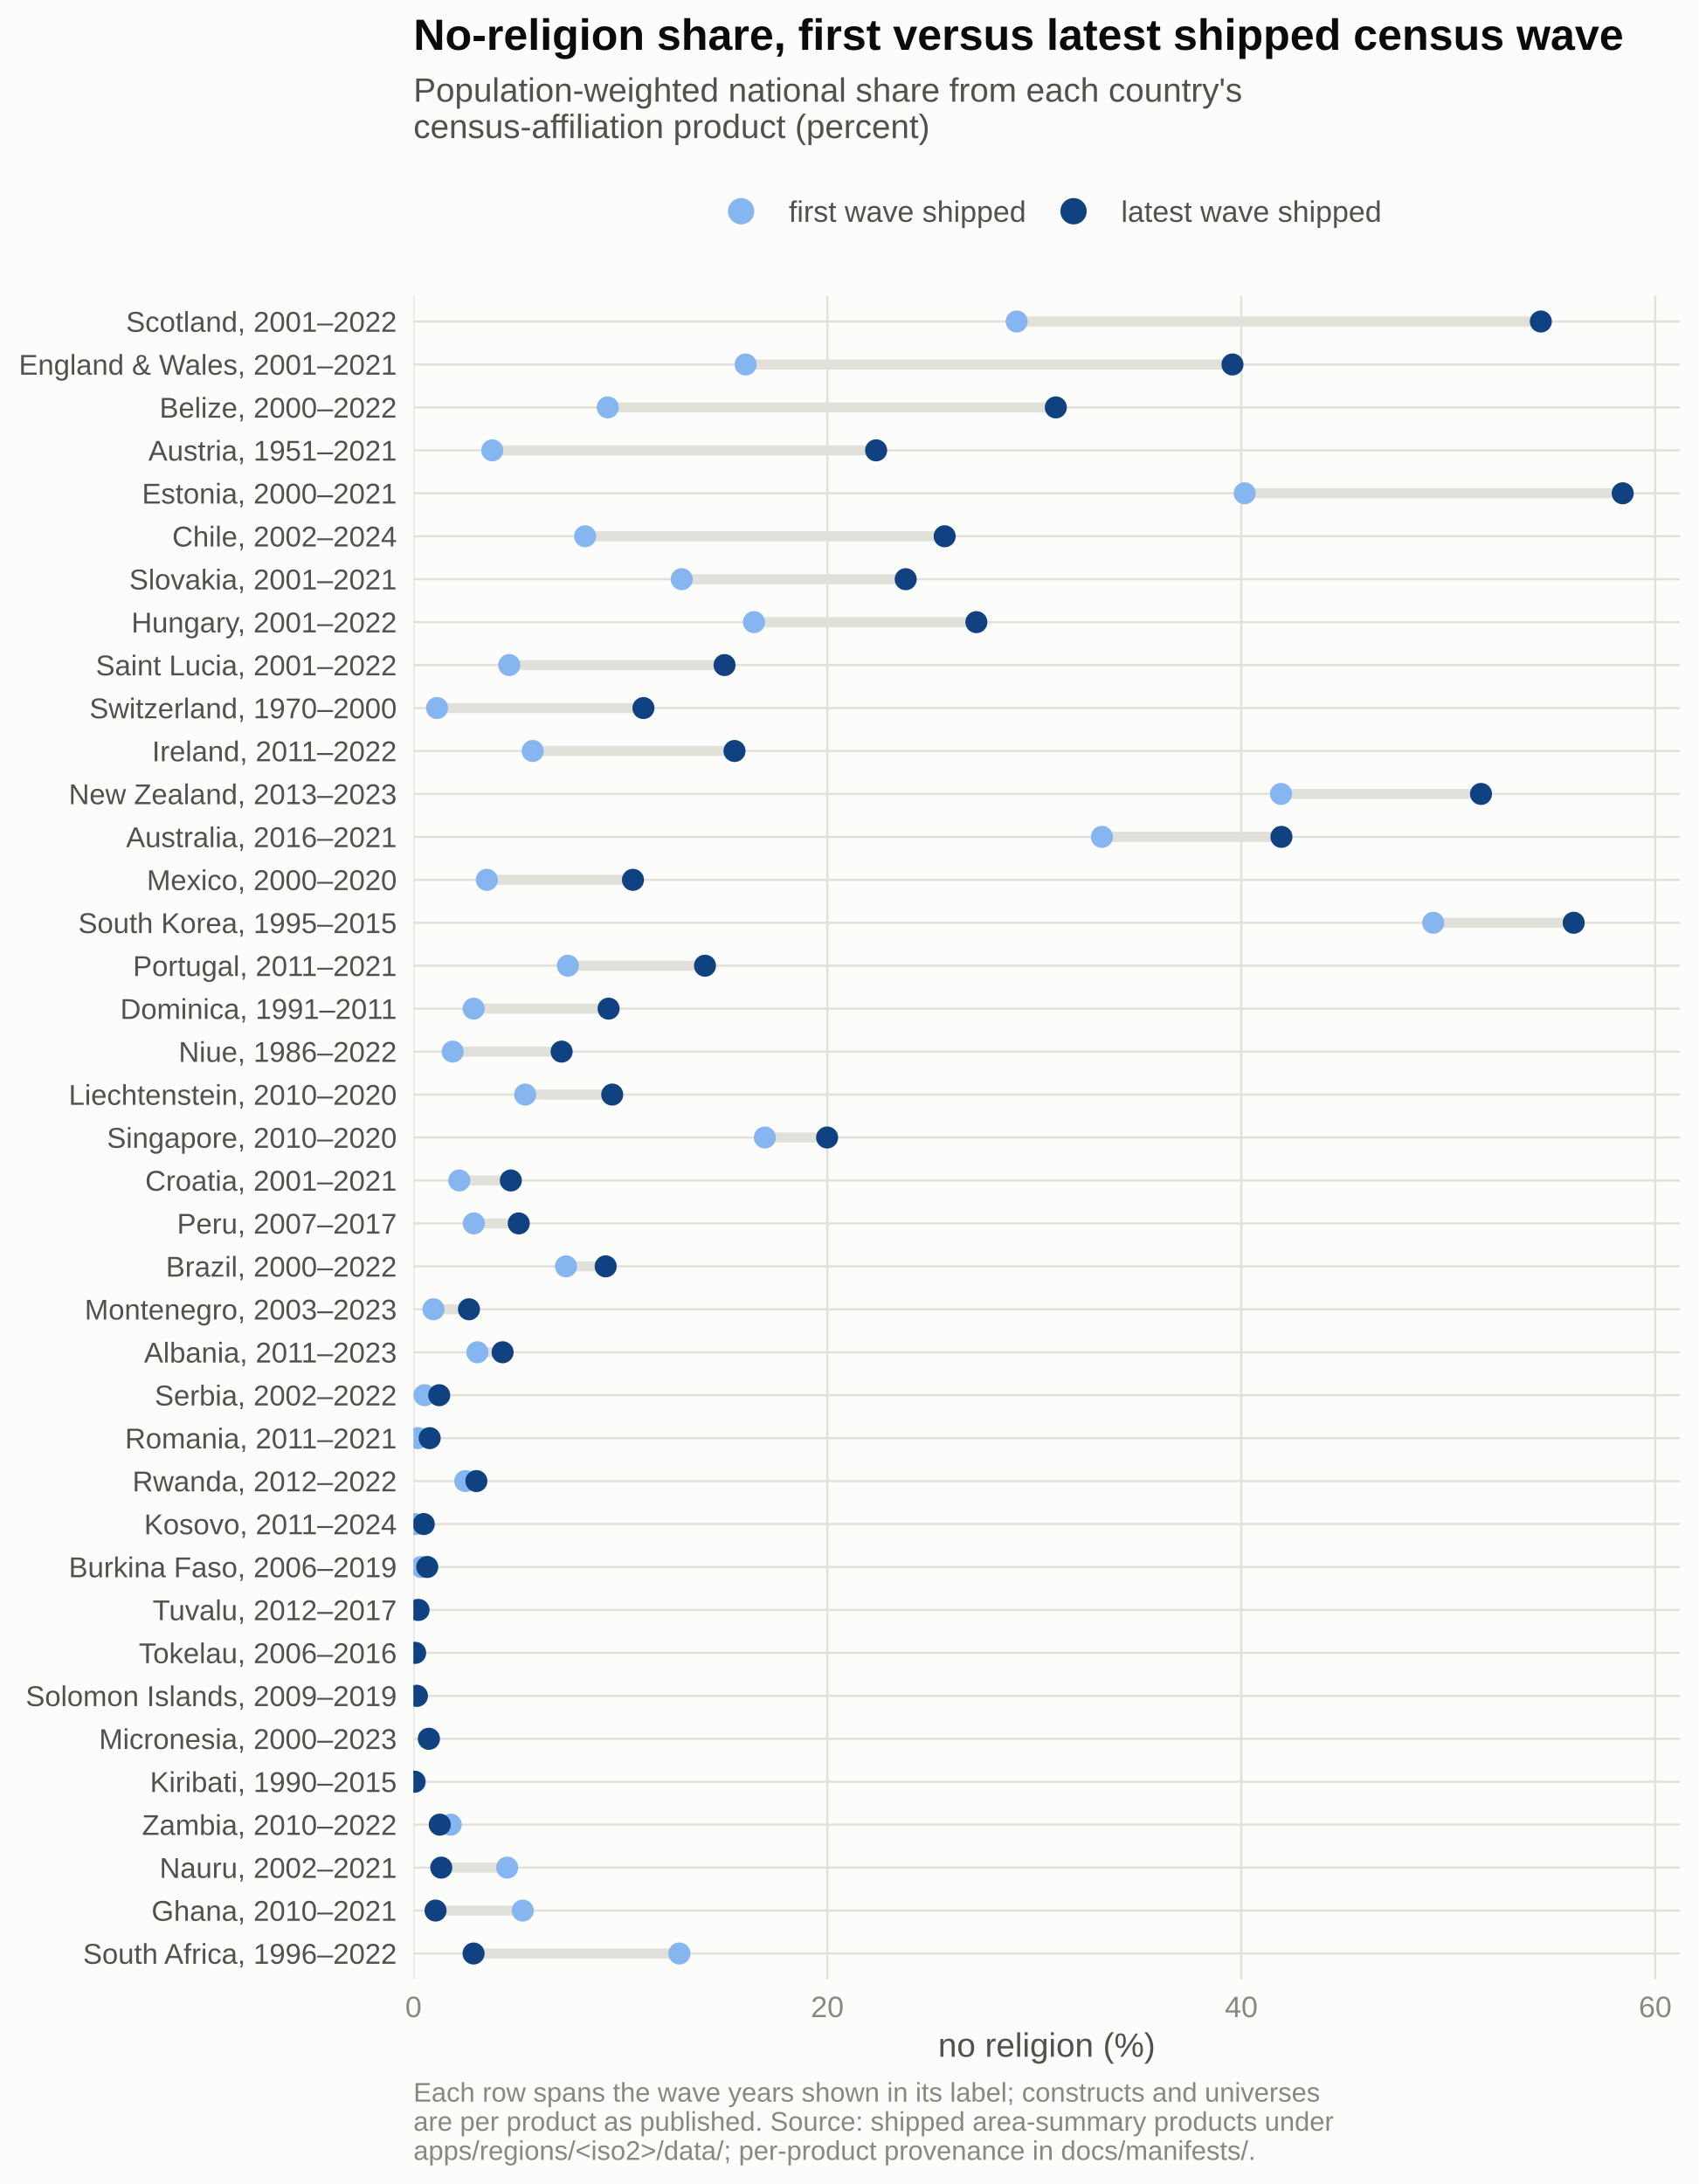
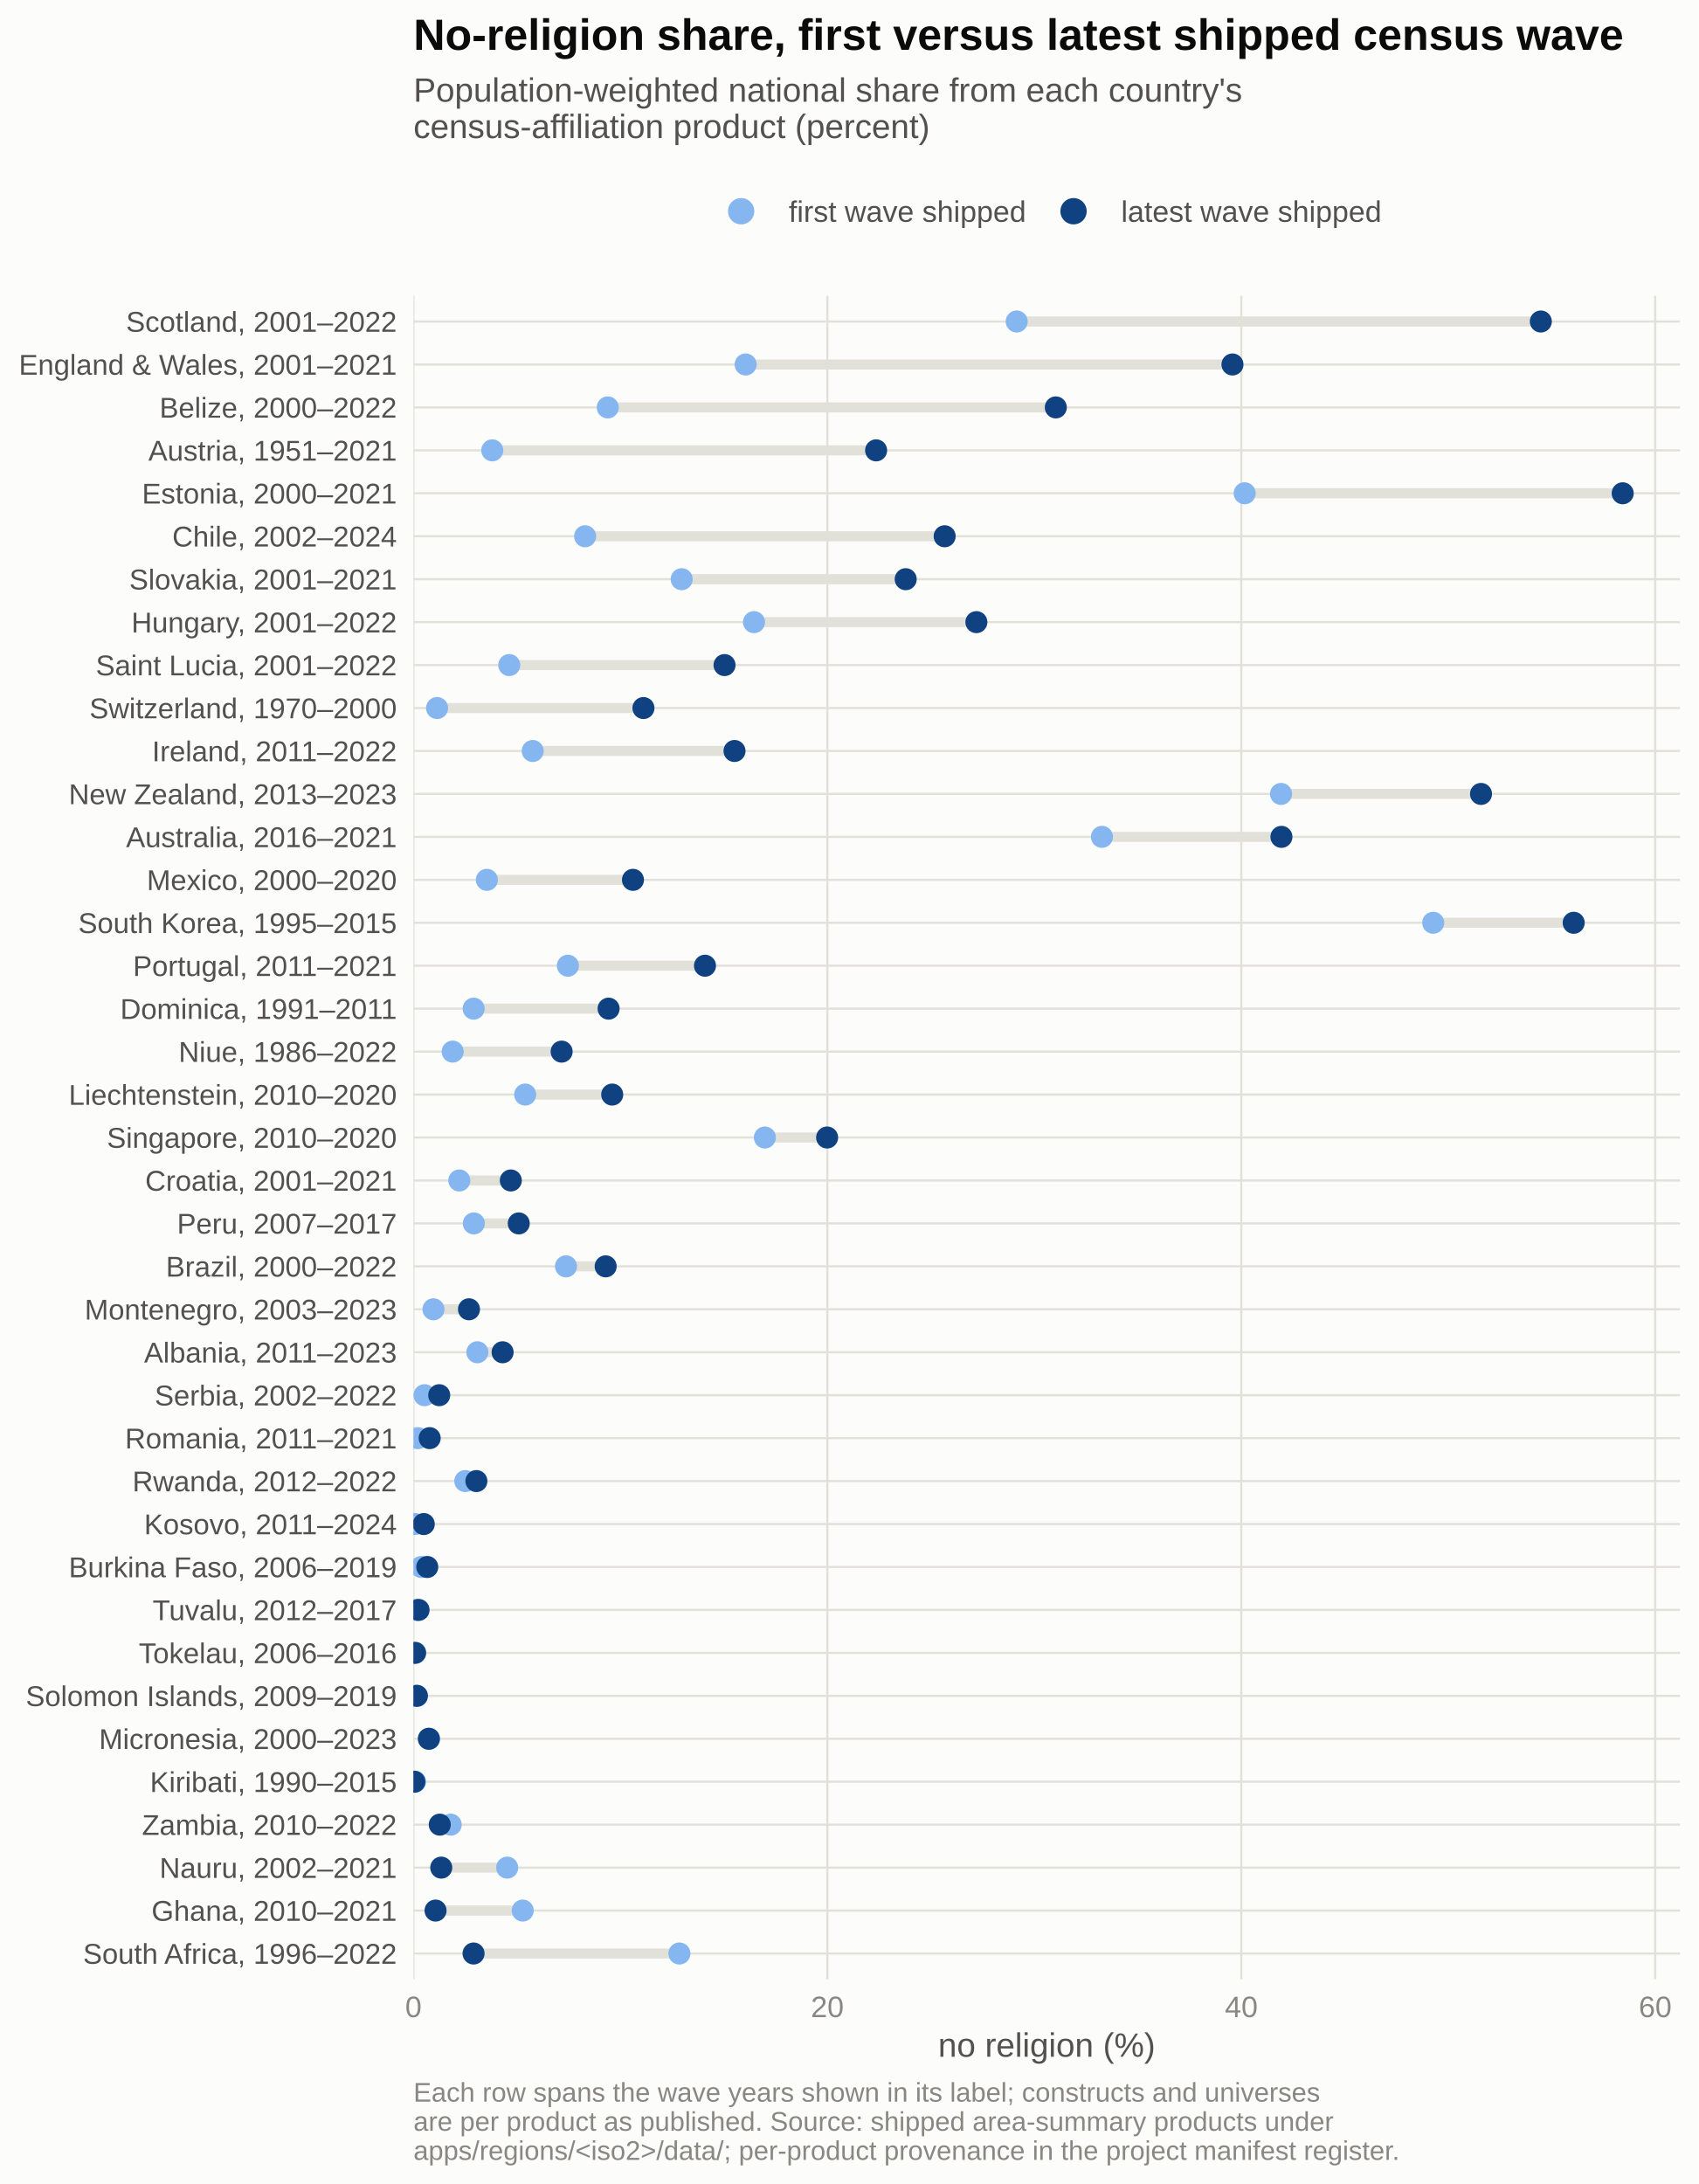
<svg xmlns="http://www.w3.org/2000/svg" width="504.00pt" height="648.00pt" viewBox="0 0 504.00 648.00">
  <g class="svglite">
    <defs>
      <style type="text/css">
    .svglite line, .svglite polyline, .svglite polygon, .svglite path, .svglite rect, .svglite circle {
      fill: none;
      stroke: #000000;
      stroke-linecap: round;
      stroke-linejoin: round;
      stroke-miterlimit: 10.00;
    }
    .svglite text {
      white-space: pre;
    }
    .svglite g.glyphgroup path {
      fill: inherit;
      stroke: none;
    }
  </style>
    </defs>
    <rect width="100%" height="100%" style="stroke: none; fill: #FCFCFB;" />
    <defs>
      <clipPath id="cpMC4wMHw1MDQuMDB8MC4wMHw2NDguMDA=">
        <rect x="0.00" y="0.00" width="504.00" height="648.00" />
      </clipPath>
    </defs>
    <g clip-path="url(#cpMC4wMHw1MDQuMDB8MC4wMHw2NDguMDA=)">
      <rect x="0.00" y="0.00" width="504.00" height="648.00" style="stroke-width: 1.07; stroke: none; fill: #FCFCFB;" />
    </g>
    <defs>
      <clipPath id="cpMTIyLjY4fDQ5OC41Mnw4Ny43NXw1ODcuMjY=">
        <rect x="122.68" y="87.75" width="375.84" height="499.51" />
      </clipPath>
    </defs>
    <g clip-path="url(#cpMTIyLjY4fDQ5OC41Mnw4Ny43NXw1ODcuMjY=)">
      <polyline points="122.68,579.61 498.52,579.61 " style="stroke-width: 0.64; stroke: #E1E0D9; stroke-linecap: butt;" />
      <polyline points="122.68,566.87 498.52,566.87 " style="stroke-width: 0.64; stroke: #E1E0D9; stroke-linecap: butt;" />
      <polyline points="122.68,554.13 498.52,554.13 " style="stroke-width: 0.64; stroke: #E1E0D9; stroke-linecap: butt;" />
      <polyline points="122.68,541.38 498.52,541.38 " style="stroke-width: 0.64; stroke: #E1E0D9; stroke-linecap: butt;" />
      <polyline points="122.68,528.64 498.52,528.64 " style="stroke-width: 0.64; stroke: #E1E0D9; stroke-linecap: butt;" />
      <polyline points="122.68,515.90 498.52,515.90 " style="stroke-width: 0.64; stroke: #E1E0D9; stroke-linecap: butt;" />
      <polyline points="122.68,503.16 498.52,503.16 " style="stroke-width: 0.64; stroke: #E1E0D9; stroke-linecap: butt;" />
      <polyline points="122.68,490.41 498.52,490.41 " style="stroke-width: 0.64; stroke: #E1E0D9; stroke-linecap: butt;" />
      <polyline points="122.68,477.67 498.52,477.67 " style="stroke-width: 0.64; stroke: #E1E0D9; stroke-linecap: butt;" />
      <polyline points="122.68,464.93 498.52,464.93 " style="stroke-width: 0.64; stroke: #E1E0D9; stroke-linecap: butt;" />
      <polyline points="122.68,452.19 498.52,452.19 " style="stroke-width: 0.64; stroke: #E1E0D9; stroke-linecap: butt;" />
      <polyline points="122.68,439.44 498.52,439.44 " style="stroke-width: 0.64; stroke: #E1E0D9; stroke-linecap: butt;" />
      <polyline points="122.68,426.70 498.52,426.70 " style="stroke-width: 0.64; stroke: #E1E0D9; stroke-linecap: butt;" />
      <polyline points="122.68,413.96 498.52,413.96 " style="stroke-width: 0.64; stroke: #E1E0D9; stroke-linecap: butt;" />
      <polyline points="122.68,401.22 498.52,401.22 " style="stroke-width: 0.64; stroke: #E1E0D9; stroke-linecap: butt;" />
      <polyline points="122.68,388.47 498.52,388.47 " style="stroke-width: 0.64; stroke: #E1E0D9; stroke-linecap: butt;" />
      <polyline points="122.68,375.73 498.52,375.73 " style="stroke-width: 0.64; stroke: #E1E0D9; stroke-linecap: butt;" />
      <polyline points="122.68,362.99 498.52,362.99 " style="stroke-width: 0.64; stroke: #E1E0D9; stroke-linecap: butt;" />
      <polyline points="122.68,350.25 498.52,350.25 " style="stroke-width: 0.64; stroke: #E1E0D9; stroke-linecap: butt;" />
      <polyline points="122.68,337.50 498.52,337.50 " style="stroke-width: 0.64; stroke: #E1E0D9; stroke-linecap: butt;" />
      <polyline points="122.68,324.76 498.52,324.76 " style="stroke-width: 0.64; stroke: #E1E0D9; stroke-linecap: butt;" />
      <polyline points="122.68,312.02 498.52,312.02 " style="stroke-width: 0.64; stroke: #E1E0D9; stroke-linecap: butt;" />
      <polyline points="122.68,299.27 498.52,299.27 " style="stroke-width: 0.64; stroke: #E1E0D9; stroke-linecap: butt;" />
      <polyline points="122.68,286.53 498.52,286.53 " style="stroke-width: 0.64; stroke: #E1E0D9; stroke-linecap: butt;" />
      <polyline points="122.68,273.79 498.52,273.79 " style="stroke-width: 0.64; stroke: #E1E0D9; stroke-linecap: butt;" />
      <polyline points="122.68,261.05 498.52,261.05 " style="stroke-width: 0.64; stroke: #E1E0D9; stroke-linecap: butt;" />
      <polyline points="122.68,248.30 498.52,248.30 " style="stroke-width: 0.64; stroke: #E1E0D9; stroke-linecap: butt;" />
      <polyline points="122.68,235.56 498.52,235.56 " style="stroke-width: 0.64; stroke: #E1E0D9; stroke-linecap: butt;" />
      <polyline points="122.68,222.82 498.52,222.82 " style="stroke-width: 0.64; stroke: #E1E0D9; stroke-linecap: butt;" />
      <polyline points="122.68,210.08 498.52,210.08 " style="stroke-width: 0.64; stroke: #E1E0D9; stroke-linecap: butt;" />
      <polyline points="122.68,197.33 498.52,197.33 " style="stroke-width: 0.64; stroke: #E1E0D9; stroke-linecap: butt;" />
      <polyline points="122.68,184.59 498.52,184.59 " style="stroke-width: 0.64; stroke: #E1E0D9; stroke-linecap: butt;" />
      <polyline points="122.68,171.85 498.52,171.85 " style="stroke-width: 0.64; stroke: #E1E0D9; stroke-linecap: butt;" />
      <polyline points="122.68,159.11 498.52,159.11 " style="stroke-width: 0.64; stroke: #E1E0D9; stroke-linecap: butt;" />
      <polyline points="122.68,146.36 498.52,146.36 " style="stroke-width: 0.64; stroke: #E1E0D9; stroke-linecap: butt;" />
      <polyline points="122.68,133.62 498.52,133.62 " style="stroke-width: 0.64; stroke: #E1E0D9; stroke-linecap: butt;" />
      <polyline points="122.68,120.88 498.52,120.88 " style="stroke-width: 0.64; stroke: #E1E0D9; stroke-linecap: butt;" />
      <polyline points="122.68,108.14 498.52,108.14 " style="stroke-width: 0.64; stroke: #E1E0D9; stroke-linecap: butt;" />
      <polyline points="122.68,95.39 498.52,95.39 " style="stroke-width: 0.64; stroke: #E1E0D9; stroke-linecap: butt;" />
      <polyline points="122.68,587.26 122.68,87.75 " style="stroke-width: 0.64; stroke: #E1E0D9; stroke-linecap: butt;" />
      <polyline points="245.50,587.26 245.50,87.75 " style="stroke-width: 0.64; stroke: #E1E0D9; stroke-linecap: butt;" />
      <polyline points="368.33,587.26 368.33,87.75 " style="stroke-width: 0.64; stroke: #E1E0D9; stroke-linecap: butt;" />
      <polyline points="491.15,587.26 491.15,87.75 " style="stroke-width: 0.64; stroke: #E1E0D9; stroke-linecap: butt;" />
      <line x1="201.60" y1="579.61" x2="140.52" y2="579.61" style="stroke-width: 2.99; stroke: #E1E0D9; stroke-linecap: butt;" />
      <line x1="155.11" y1="566.87" x2="129.24" y2="566.87" style="stroke-width: 2.99; stroke: #E1E0D9; stroke-linecap: butt;" />
      <line x1="150.50" y1="554.13" x2="130.93" y2="554.13" style="stroke-width: 2.99; stroke: #E1E0D9; stroke-linecap: butt;" />
      <line x1="133.74" y1="541.38" x2="130.49" y2="541.38" style="stroke-width: 2.99; stroke: #E1E0D9; stroke-linecap: butt;" />
      <line x1="123.15" y1="528.64" x2="122.96" y2="528.64" style="stroke-width: 2.99; stroke: #E1E0D9; stroke-linecap: butt;" />
      <line x1="127.33" y1="515.90" x2="127.25" y2="515.90" style="stroke-width: 2.99; stroke: #E1E0D9; stroke-linecap: butt;" />
      <line x1="123.49" y1="503.16" x2="123.72" y2="503.16" style="stroke-width: 2.99; stroke: #E1E0D9; stroke-linecap: butt;" />
      <line x1="122.68" y1="490.41" x2="123.19" y2="490.41" style="stroke-width: 2.99; stroke: #E1E0D9; stroke-linecap: butt;" />
      <line x1="123.65" y1="477.67" x2="124.20" y2="477.67" style="stroke-width: 2.99; stroke: #E1E0D9; stroke-linecap: butt;" />
      <line x1="125.00" y1="464.93" x2="126.78" y2="464.93" style="stroke-width: 2.99; stroke: #E1E0D9; stroke-linecap: butt;" />
      <line x1="123.11" y1="452.19" x2="125.74" y2="452.19" style="stroke-width: 2.99; stroke: #E1E0D9; stroke-linecap: butt;" />
      <line x1="138.06" y1="439.44" x2="141.36" y2="439.44" style="stroke-width: 2.99; stroke: #E1E0D9; stroke-linecap: butt;" />
      <line x1="123.97" y1="426.70" x2="127.50" y2="426.70" style="stroke-width: 2.99; stroke: #E1E0D9; stroke-linecap: butt;" />
      <line x1="125.96" y1="413.96" x2="130.33" y2="413.96" style="stroke-width: 2.99; stroke: #E1E0D9; stroke-linecap: butt;" />
      <line x1="141.65" y1="401.22" x2="149.14" y2="401.22" style="stroke-width: 2.99; stroke: #E1E0D9; stroke-linecap: butt;" />
      <line x1="128.62" y1="388.47" x2="139.16" y2="388.47" style="stroke-width: 2.99; stroke: #E1E0D9; stroke-linecap: butt;" />
      <line x1="167.95" y1="375.73" x2="179.72" y2="375.73" style="stroke-width: 2.99; stroke: #E1E0D9; stroke-linecap: butt;" />
      <line x1="140.60" y1="362.99" x2="153.93" y2="362.99" style="stroke-width: 2.99; stroke: #E1E0D9; stroke-linecap: butt;" />
      <line x1="136.29" y1="350.25" x2="151.57" y2="350.25" style="stroke-width: 2.99; stroke: #E1E0D9; stroke-linecap: butt;" />
      <line x1="226.96" y1="337.50" x2="245.43" y2="337.50" style="stroke-width: 2.99; stroke: #E1E0D9; stroke-linecap: butt;" />
      <line x1="155.84" y1="324.76" x2="181.66" y2="324.76" style="stroke-width: 2.99; stroke: #E1E0D9; stroke-linecap: butt;" />
      <line x1="134.32" y1="312.02" x2="166.65" y2="312.02" style="stroke-width: 2.99; stroke: #E1E0D9; stroke-linecap: butt;" />
      <line x1="140.55" y1="299.27" x2="180.59" y2="299.27" style="stroke-width: 2.99; stroke: #E1E0D9; stroke-linecap: butt;" />
      <line x1="168.51" y1="286.53" x2="209.19" y2="286.53" style="stroke-width: 2.99; stroke: #E1E0D9; stroke-linecap: butt;" />
      <line x1="425.28" y1="273.79" x2="466.96" y2="273.79" style="stroke-width: 2.99; stroke: #E1E0D9; stroke-linecap: butt;" />
      <line x1="144.47" y1="261.05" x2="187.82" y2="261.05" style="stroke-width: 2.99; stroke: #E1E0D9; stroke-linecap: butt;" />
      <line x1="326.98" y1="248.30" x2="380.24" y2="248.30" style="stroke-width: 2.99; stroke: #E1E0D9; stroke-linecap: butt;" />
      <line x1="380.12" y1="235.56" x2="439.46" y2="235.56" style="stroke-width: 2.99; stroke: #E1E0D9; stroke-linecap: butt;" />
      <line x1="158.07" y1="222.82" x2="217.95" y2="222.82" style="stroke-width: 2.99; stroke: #E1E0D9; stroke-linecap: butt;" />
      <line x1="129.69" y1="210.08" x2="190.93" y2="210.08" style="stroke-width: 2.99; stroke: #E1E0D9; stroke-linecap: butt;" />
      <line x1="151.11" y1="197.33" x2="214.99" y2="197.33" style="stroke-width: 2.99; stroke: #E1E0D9; stroke-linecap: butt;" />
      <line x1="223.73" y1="184.59" x2="289.72" y2="184.59" style="stroke-width: 2.99; stroke: #E1E0D9; stroke-linecap: butt;" />
      <line x1="202.28" y1="171.85" x2="268.75" y2="171.85" style="stroke-width: 2.99; stroke: #E1E0D9; stroke-linecap: butt;" />
      <line x1="173.62" y1="159.11" x2="280.31" y2="159.11" style="stroke-width: 2.99; stroke: #E1E0D9; stroke-linecap: butt;" />
      <line x1="369.33" y1="146.36" x2="481.50" y2="146.36" style="stroke-width: 2.99; stroke: #E1E0D9; stroke-linecap: butt;" />
      <line x1="146.07" y1="133.62" x2="259.97" y2="133.62" style="stroke-width: 2.99; stroke: #E1E0D9; stroke-linecap: butt;" />
      <line x1="180.34" y1="120.88" x2="313.29" y2="120.88" style="stroke-width: 2.99; stroke: #E1E0D9; stroke-linecap: butt;" />
      <line x1="221.25" y1="108.14" x2="365.71" y2="108.14" style="stroke-width: 2.99; stroke: #E1E0D9; stroke-linecap: butt;" />
      <line x1="301.68" y1="95.39" x2="457.21" y2="95.39" style="stroke-width: 2.99; stroke: #E1E0D9; stroke-linecap: butt;" />
      <circle cx="201.60" cy="579.61" r="2.92" style="stroke-width: 0.71; stroke: #86B6EF; fill: #86B6EF;" />
      <circle cx="155.11" cy="566.87" r="2.92" style="stroke-width: 0.71; stroke: #86B6EF; fill: #86B6EF;" />
      <circle cx="150.50" cy="554.13" r="2.92" style="stroke-width: 0.71; stroke: #86B6EF; fill: #86B6EF;" />
      <circle cx="133.74" cy="541.38" r="2.92" style="stroke-width: 0.71; stroke: #86B6EF; fill: #86B6EF;" />
      <circle cx="123.15" cy="528.64" r="2.92" style="stroke-width: 0.71; stroke: #86B6EF; fill: #86B6EF;" />
      <circle cx="127.33" cy="515.90" r="2.92" style="stroke-width: 0.71; stroke: #86B6EF; fill: #86B6EF;" />
      <circle cx="123.49" cy="503.16" r="2.92" style="stroke-width: 0.71; stroke: #86B6EF; fill: #86B6EF;" />
      <circle cx="122.68" cy="490.41" r="2.92" style="stroke-width: 0.71; stroke: #86B6EF; fill: #86B6EF;" />
      <circle cx="123.65" cy="477.67" r="2.92" style="stroke-width: 0.71; stroke: #86B6EF; fill: #86B6EF;" />
      <circle cx="125.00" cy="464.93" r="2.92" style="stroke-width: 0.71; stroke: #86B6EF; fill: #86B6EF;" />
      <circle cx="123.11" cy="452.19" r="2.92" style="stroke-width: 0.71; stroke: #86B6EF; fill: #86B6EF;" />
      <circle cx="138.06" cy="439.44" r="2.92" style="stroke-width: 0.71; stroke: #86B6EF; fill: #86B6EF;" />
      <circle cx="123.97" cy="426.70" r="2.92" style="stroke-width: 0.71; stroke: #86B6EF; fill: #86B6EF;" />
      <circle cx="125.96" cy="413.96" r="2.92" style="stroke-width: 0.71; stroke: #86B6EF; fill: #86B6EF;" />
      <circle cx="141.65" cy="401.22" r="2.92" style="stroke-width: 0.71; stroke: #86B6EF; fill: #86B6EF;" />
      <circle cx="128.62" cy="388.47" r="2.92" style="stroke-width: 0.71; stroke: #86B6EF; fill: #86B6EF;" />
      <circle cx="167.95" cy="375.73" r="2.92" style="stroke-width: 0.71; stroke: #86B6EF; fill: #86B6EF;" />
      <circle cx="140.60" cy="362.99" r="2.92" style="stroke-width: 0.71; stroke: #86B6EF; fill: #86B6EF;" />
      <circle cx="136.29" cy="350.25" r="2.92" style="stroke-width: 0.71; stroke: #86B6EF; fill: #86B6EF;" />
      <circle cx="226.96" cy="337.50" r="2.92" style="stroke-width: 0.71; stroke: #86B6EF; fill: #86B6EF;" />
      <circle cx="155.84" cy="324.76" r="2.92" style="stroke-width: 0.71; stroke: #86B6EF; fill: #86B6EF;" />
      <circle cx="134.32" cy="312.02" r="2.92" style="stroke-width: 0.71; stroke: #86B6EF; fill: #86B6EF;" />
      <circle cx="140.55" cy="299.27" r="2.92" style="stroke-width: 0.71; stroke: #86B6EF; fill: #86B6EF;" />
      <circle cx="168.51" cy="286.53" r="2.92" style="stroke-width: 0.71; stroke: #86B6EF; fill: #86B6EF;" />
      <circle cx="425.28" cy="273.79" r="2.92" style="stroke-width: 0.71; stroke: #86B6EF; fill: #86B6EF;" />
      <circle cx="144.47" cy="261.05" r="2.92" style="stroke-width: 0.71; stroke: #86B6EF; fill: #86B6EF;" />
      <circle cx="326.98" cy="248.30" r="2.92" style="stroke-width: 0.71; stroke: #86B6EF; fill: #86B6EF;" />
      <circle cx="380.12" cy="235.56" r="2.92" style="stroke-width: 0.71; stroke: #86B6EF; fill: #86B6EF;" />
      <circle cx="158.07" cy="222.82" r="2.92" style="stroke-width: 0.71; stroke: #86B6EF; fill: #86B6EF;" />
      <circle cx="129.69" cy="210.08" r="2.92" style="stroke-width: 0.71; stroke: #86B6EF; fill: #86B6EF;" />
      <circle cx="151.11" cy="197.33" r="2.92" style="stroke-width: 0.71; stroke: #86B6EF; fill: #86B6EF;" />
      <circle cx="223.73" cy="184.59" r="2.92" style="stroke-width: 0.71; stroke: #86B6EF; fill: #86B6EF;" />
      <circle cx="202.28" cy="171.85" r="2.92" style="stroke-width: 0.71; stroke: #86B6EF; fill: #86B6EF;" />
      <circle cx="173.62" cy="159.11" r="2.92" style="stroke-width: 0.71; stroke: #86B6EF; fill: #86B6EF;" />
      <circle cx="369.33" cy="146.36" r="2.92" style="stroke-width: 0.71; stroke: #86B6EF; fill: #86B6EF;" />
      <circle cx="146.07" cy="133.62" r="2.92" style="stroke-width: 0.71; stroke: #86B6EF; fill: #86B6EF;" />
      <circle cx="180.34" cy="120.88" r="2.92" style="stroke-width: 0.71; stroke: #86B6EF; fill: #86B6EF;" />
      <circle cx="221.25" cy="108.14" r="2.92" style="stroke-width: 0.71; stroke: #86B6EF; fill: #86B6EF;" />
      <circle cx="301.68" cy="95.39" r="2.92" style="stroke-width: 0.71; stroke: #86B6EF; fill: #86B6EF;" />
      <circle cx="140.52" cy="579.61" r="2.92" style="stroke-width: 0.71; stroke: #104281; fill: #104281;" />
      <circle cx="129.24" cy="566.87" r="2.92" style="stroke-width: 0.71; stroke: #104281; fill: #104281;" />
      <circle cx="130.93" cy="554.13" r="2.92" style="stroke-width: 0.71; stroke: #104281; fill: #104281;" />
      <circle cx="130.49" cy="541.38" r="2.92" style="stroke-width: 0.71; stroke: #104281; fill: #104281;" />
      <circle cx="122.96" cy="528.64" r="2.92" style="stroke-width: 0.71; stroke: #104281; fill: #104281;" />
      <circle cx="127.25" cy="515.90" r="2.92" style="stroke-width: 0.71; stroke: #104281; fill: #104281;" />
      <circle cx="123.72" cy="503.16" r="2.92" style="stroke-width: 0.71; stroke: #104281; fill: #104281;" />
      <circle cx="123.19" cy="490.41" r="2.92" style="stroke-width: 0.71; stroke: #104281; fill: #104281;" />
      <circle cx="124.20" cy="477.67" r="2.92" style="stroke-width: 0.71; stroke: #104281; fill: #104281;" />
      <circle cx="126.78" cy="464.93" r="2.92" style="stroke-width: 0.71; stroke: #104281; fill: #104281;" />
      <circle cx="125.74" cy="452.19" r="2.92" style="stroke-width: 0.71; stroke: #104281; fill: #104281;" />
      <circle cx="141.36" cy="439.44" r="2.92" style="stroke-width: 0.71; stroke: #104281; fill: #104281;" />
      <circle cx="127.50" cy="426.70" r="2.92" style="stroke-width: 0.71; stroke: #104281; fill: #104281;" />
      <circle cx="130.33" cy="413.96" r="2.92" style="stroke-width: 0.71; stroke: #104281; fill: #104281;" />
      <circle cx="149.14" cy="401.22" r="2.92" style="stroke-width: 0.71; stroke: #104281; fill: #104281;" />
      <circle cx="139.16" cy="388.47" r="2.92" style="stroke-width: 0.71; stroke: #104281; fill: #104281;" />
      <circle cx="179.72" cy="375.73" r="2.92" style="stroke-width: 0.71; stroke: #104281; fill: #104281;" />
      <circle cx="153.93" cy="362.99" r="2.92" style="stroke-width: 0.71; stroke: #104281; fill: #104281;" />
      <circle cx="151.57" cy="350.25" r="2.92" style="stroke-width: 0.71; stroke: #104281; fill: #104281;" />
      <circle cx="245.43" cy="337.50" r="2.92" style="stroke-width: 0.71; stroke: #104281; fill: #104281;" />
      <circle cx="181.66" cy="324.76" r="2.92" style="stroke-width: 0.71; stroke: #104281; fill: #104281;" />
      <circle cx="166.65" cy="312.02" r="2.92" style="stroke-width: 0.71; stroke: #104281; fill: #104281;" />
      <circle cx="180.59" cy="299.27" r="2.92" style="stroke-width: 0.71; stroke: #104281; fill: #104281;" />
      <circle cx="209.19" cy="286.53" r="2.92" style="stroke-width: 0.71; stroke: #104281; fill: #104281;" />
      <circle cx="466.96" cy="273.79" r="2.92" style="stroke-width: 0.71; stroke: #104281; fill: #104281;" />
      <circle cx="187.82" cy="261.05" r="2.92" style="stroke-width: 0.71; stroke: #104281; fill: #104281;" />
      <circle cx="380.24" cy="248.30" r="2.92" style="stroke-width: 0.71; stroke: #104281; fill: #104281;" />
      <circle cx="439.46" cy="235.56" r="2.92" style="stroke-width: 0.71; stroke: #104281; fill: #104281;" />
      <circle cx="217.95" cy="222.82" r="2.92" style="stroke-width: 0.71; stroke: #104281; fill: #104281;" />
      <circle cx="190.93" cy="210.08" r="2.92" style="stroke-width: 0.71; stroke: #104281; fill: #104281;" />
      <circle cx="214.99" cy="197.33" r="2.92" style="stroke-width: 0.71; stroke: #104281; fill: #104281;" />
      <circle cx="289.72" cy="184.59" r="2.92" style="stroke-width: 0.71; stroke: #104281; fill: #104281;" />
      <circle cx="268.75" cy="171.85" r="2.92" style="stroke-width: 0.71; stroke: #104281; fill: #104281;" />
      <circle cx="280.31" cy="159.11" r="2.92" style="stroke-width: 0.71; stroke: #104281; fill: #104281;" />
      <circle cx="481.50" cy="146.36" r="2.92" style="stroke-width: 0.71; stroke: #104281; fill: #104281;" />
      <circle cx="259.97" cy="133.62" r="2.92" style="stroke-width: 0.71; stroke: #104281; fill: #104281;" />
      <circle cx="313.29" cy="120.88" r="2.92" style="stroke-width: 0.71; stroke: #104281; fill: #104281;" />
      <circle cx="365.71" cy="108.14" r="2.92" style="stroke-width: 0.71; stroke: #104281; fill: #104281;" />
      <circle cx="457.21" cy="95.39" r="2.92" style="stroke-width: 0.71; stroke: #104281; fill: #104281;" />
    </g>
    <g clip-path="url(#cpMC4wMHw1MDQuMDB8MC4wMHw2NDguMDA=)">
      <text x="117.75" y="582.66" text-anchor="end" style="font-size: 8.50px;fill: #52514E; font-family: &quot;Arial&quot;;" textLength="93.19px" lengthAdjust="spacingAndGlyphs">South Africa, 1996–2022</text>
      <text x="117.75" y="569.91" text-anchor="end" style="font-size: 8.50px;fill: #52514E; font-family: &quot;Arial&quot;;" textLength="72.88px" lengthAdjust="spacingAndGlyphs">Ghana, 2010–2021</text>
      <text x="117.75" y="557.17" text-anchor="end" style="font-size: 8.50px;fill: #52514E; font-family: &quot;Arial&quot;;" textLength="70.50px" lengthAdjust="spacingAndGlyphs">Nauru, 2002–2021</text>
      <text x="117.75" y="544.43" text-anchor="end" style="font-size: 8.50px;fill: #52514E; font-family: &quot;Arial&quot;;" textLength="75.69px" lengthAdjust="spacingAndGlyphs">Zambia, 2010–2022</text>
      <text x="117.75" y="531.69" text-anchor="end" style="font-size: 8.50px;fill: #52514E; font-family: &quot;Arial&quot;;" textLength="73.33px" lengthAdjust="spacingAndGlyphs">Kiribati, 1990–2015</text>
      <text x="117.75" y="518.94" text-anchor="end" style="font-size: 8.50px;fill: #52514E; font-family: &quot;Arial&quot;;" textLength="88.45px" lengthAdjust="spacingAndGlyphs">Micronesia, 2000–2023</text>
      <text x="117.75" y="506.20" text-anchor="end" style="font-size: 8.50px;fill: #52514E; font-family: &quot;Arial&quot;;" textLength="110.22px" lengthAdjust="spacingAndGlyphs">Solomon Islands, 2009–2019</text>
      <text x="117.75" y="493.46" text-anchor="end" style="font-size: 8.50px;fill: #52514E; font-family: &quot;Arial&quot;;" textLength="76.66px" lengthAdjust="spacingAndGlyphs">Tokelau, 2006–2016</text>
      <text x="117.75" y="480.72" text-anchor="end" style="font-size: 8.50px;fill: #52514E; font-family: &quot;Arial&quot;;" textLength="72.55px" lengthAdjust="spacingAndGlyphs">Tuvalu, 2012–2017</text>
      <text x="117.75" y="467.97" text-anchor="end" style="font-size: 8.50px;fill: #52514E; font-family: &quot;Arial&quot;;" textLength="97.44px" lengthAdjust="spacingAndGlyphs">Burkina Faso, 2006–2019</text>
      <text x="117.75" y="455.23" text-anchor="end" style="font-size: 8.50px;fill: #52514E; font-family: &quot;Arial&quot;;" textLength="75.08px" lengthAdjust="spacingAndGlyphs">Kosovo, 2011–2024</text>
      <text x="117.75" y="442.49" text-anchor="end" style="font-size: 8.50px;fill: #52514E; font-family: &quot;Arial&quot;;" textLength="78.55px" lengthAdjust="spacingAndGlyphs">Rwanda, 2012–2022</text>
      <text x="117.75" y="429.75" text-anchor="end" style="font-size: 8.50px;fill: #52514E; font-family: &quot;Arial&quot;;" textLength="80.75px" lengthAdjust="spacingAndGlyphs">Romania, 2011–2021</text>
      <text x="117.75" y="417.00" text-anchor="end" style="font-size: 8.50px;fill: #52514E; font-family: &quot;Arial&quot;;" textLength="71.92px" lengthAdjust="spacingAndGlyphs">Serbia, 2002–2022</text>
      <text x="117.75" y="404.26" text-anchor="end" style="font-size: 8.50px;fill: #52514E; font-family: &quot;Arial&quot;;" textLength="75.09px" lengthAdjust="spacingAndGlyphs">Albania, 2011–2023</text>
      <text x="117.75" y="391.52" text-anchor="end" style="font-size: 8.50px;fill: #52514E; font-family: &quot;Arial&quot;;" textLength="92.73px" lengthAdjust="spacingAndGlyphs">Montenegro, 2003–2023</text>
      <text x="117.75" y="378.78" text-anchor="end" style="font-size: 8.50px;fill: #52514E; font-family: &quot;Arial&quot;;" textLength="68.59px" lengthAdjust="spacingAndGlyphs">Brazil, 2000–2022</text>
      <text x="117.75" y="366.03" text-anchor="end" style="font-size: 8.50px;fill: #52514E; font-family: &quot;Arial&quot;;" textLength="65.30px" lengthAdjust="spacingAndGlyphs">Peru, 2007–2017</text>
      <text x="117.75" y="353.29" text-anchor="end" style="font-size: 8.50px;fill: #52514E; font-family: &quot;Arial&quot;;" textLength="74.75px" lengthAdjust="spacingAndGlyphs">Croatia, 2001–2021</text>
      <text x="117.75" y="340.55" text-anchor="end" style="font-size: 8.50px;fill: #52514E; font-family: &quot;Arial&quot;;" textLength="86.12px" lengthAdjust="spacingAndGlyphs">Singapore, 2010–2020</text>
      <text x="117.75" y="327.81" text-anchor="end" style="font-size: 8.50px;fill: #52514E; font-family: &quot;Arial&quot;;" textLength="97.47px" lengthAdjust="spacingAndGlyphs">Liechtenstein, 2010–2020</text>
      <text x="117.75" y="315.06" text-anchor="end" style="font-size: 8.50px;fill: #52514E; font-family: &quot;Arial&quot;;" textLength="64.83px" lengthAdjust="spacingAndGlyphs">Niue, 1986–2022</text>
      <text x="117.75" y="302.32" text-anchor="end" style="font-size: 8.50px;fill: #52514E; font-family: &quot;Arial&quot;;" textLength="82.16px" lengthAdjust="spacingAndGlyphs">Dominica, 1991–2011</text>
      <text x="117.75" y="289.58" text-anchor="end" style="font-size: 8.50px;fill: #52514E; font-family: &quot;Arial&quot;;" textLength="78.39px" lengthAdjust="spacingAndGlyphs">Portugal, 2011–2021</text>
      <text x="117.75" y="276.84" text-anchor="end" style="font-size: 8.50px;fill: #52514E; font-family: &quot;Arial&quot;;" textLength="94.62px" lengthAdjust="spacingAndGlyphs">South Korea, 1995–2015</text>
      <text x="117.75" y="264.09" text-anchor="end" style="font-size: 8.50px;fill: #52514E; font-family: &quot;Arial&quot;;" textLength="74.27px" lengthAdjust="spacingAndGlyphs">Mexico, 2000–2020</text>
      <text x="117.75" y="251.35" text-anchor="end" style="font-size: 8.50px;fill: #52514E; font-family: &quot;Arial&quot;;" textLength="80.42px" lengthAdjust="spacingAndGlyphs">Australia, 2016–2021</text>
      <text x="117.75" y="238.61" text-anchor="end" style="font-size: 8.50px;fill: #52514E; font-family: &quot;Arial&quot;;" textLength="97.45px" lengthAdjust="spacingAndGlyphs">New Zealand, 2013–2023</text>
      <text x="117.75" y="225.87" text-anchor="end" style="font-size: 8.50px;fill: #52514E; font-family: &quot;Arial&quot;;" textLength="72.72px" lengthAdjust="spacingAndGlyphs">Ireland, 2011–2022</text>
      <text x="117.75" y="213.12" text-anchor="end" style="font-size: 8.50px;fill: #52514E; font-family: &quot;Arial&quot;;" textLength="91.30px" lengthAdjust="spacingAndGlyphs">Switzerland, 1970–2000</text>
      <text x="117.75" y="200.38" text-anchor="end" style="font-size: 8.50px;fill: #52514E; font-family: &quot;Arial&quot;;" textLength="89.42px" lengthAdjust="spacingAndGlyphs">Saint Lucia, 2001–2022</text>
      <text x="117.75" y="187.64" text-anchor="end" style="font-size: 8.50px;fill: #52514E; font-family: &quot;Arial&quot;;" textLength="78.86px" lengthAdjust="spacingAndGlyphs">Hungary, 2001–2022</text>
      <text x="117.75" y="174.89" text-anchor="end" style="font-size: 8.50px;fill: #52514E; font-family: &quot;Arial&quot;;" textLength="79.48px" lengthAdjust="spacingAndGlyphs">Slovakia, 2001–2021</text>
      <text x="117.75" y="162.15" text-anchor="end" style="font-size: 8.50px;fill: #52514E; font-family: &quot;Arial&quot;;" textLength="66.72px" lengthAdjust="spacingAndGlyphs">Chile, 2002–2024</text>
      <text x="117.75" y="149.41" text-anchor="end" style="font-size: 8.50px;fill: #52514E; font-family: &quot;Arial&quot;;" textLength="75.70px" lengthAdjust="spacingAndGlyphs">Estonia, 2000–2021</text>
      <text x="117.75" y="136.67" text-anchor="end" style="font-size: 8.50px;fill: #52514E; font-family: &quot;Arial&quot;;" textLength="73.80px" lengthAdjust="spacingAndGlyphs">Austria, 1951–2021</text>
      <text x="117.75" y="123.92" text-anchor="end" style="font-size: 8.50px;fill: #52514E; font-family: &quot;Arial&quot;;" textLength="70.50px" lengthAdjust="spacingAndGlyphs">Belize, 2000–2022</text>
      <text x="117.75" y="111.18" text-anchor="end" style="font-size: 8.50px;fill: #52514E; font-family: &quot;Arial&quot;;" textLength="112.27px" lengthAdjust="spacingAndGlyphs">England &amp; Wales, 2001–2021</text>
      <text x="117.75" y="98.44" text-anchor="end" style="font-size: 8.50px;fill: #52514E; font-family: &quot;Arial&quot;;" textLength="80.44px" lengthAdjust="spacingAndGlyphs">Scotland, 2001–2022</text>
      <text x="122.68" y="598.49" text-anchor="middle" style="font-size: 8.80px;fill: #898781; font-family: &quot;Arial&quot;;" textLength="4.89px" lengthAdjust="spacingAndGlyphs">0</text>
      <text x="245.50" y="598.49" text-anchor="middle" style="font-size: 8.80px;fill: #898781; font-family: &quot;Arial&quot;;" textLength="9.78px" lengthAdjust="spacingAndGlyphs">20</text>
      <text x="368.33" y="598.49" text-anchor="middle" style="font-size: 8.80px;fill: #898781; font-family: &quot;Arial&quot;;" textLength="9.78px" lengthAdjust="spacingAndGlyphs">40</text>
      <text x="491.15" y="598.49" text-anchor="middle" style="font-size: 8.80px;fill: #898781; font-family: &quot;Arial&quot;;" textLength="9.78px" lengthAdjust="spacingAndGlyphs">60</text>
      <text x="310.60" y="610.24" text-anchor="middle" style="font-size: 10.00px;fill: #52514E; font-family: &quot;Arial&quot;;" textLength="64.47px" lengthAdjust="spacingAndGlyphs">no religion (%)</text>
      <circle cx="219.92" cy="62.67" r="3.56" style="stroke-width: 0.71; stroke: #86B6EF; fill: #86B6EF;" />
      <circle cx="318.55" cy="62.67" r="3.56" style="stroke-width: 0.71; stroke: #104281; fill: #104281;" />
      <text x="234.04" y="65.82" style="font-size: 8.80px;fill: #52514E; font-family: &quot;Arial&quot;;" textLength="70.39px" lengthAdjust="spacingAndGlyphs">first wave shipped</text>
      <text x="332.67" y="65.82" style="font-size: 8.80px;fill: #52514E; font-family: &quot;Arial&quot;;" textLength="77.25px" lengthAdjust="spacingAndGlyphs">latest wave shipped</text>
      <text x="122.68" y="30.17" style="font-size: 10.00px;fill: #52514E; font-family: &quot;Arial&quot;;" textLength="245.97px" lengthAdjust="spacingAndGlyphs">Population-weighted national share from each country's</text>
      <text x="122.68" y="40.97" style="font-size: 10.00px;fill: #52514E; font-family: &quot;Arial&quot;;" textLength="153.23px" lengthAdjust="spacingAndGlyphs">census-affiliation product (percent)</text>
      <text x="122.68" y="14.79" style="font-size: 13.00px; font-weight: bold;fill: #0B0B0B; font-family: &quot;Arial&quot;;" textLength="359.09px" lengthAdjust="spacingAndGlyphs">No-religion share, first versus latest shipped census wave</text>
      <text x="122.68" y="623.56" style="font-size: 8.00px;fill: #898781; font-family: &quot;Arial&quot;;" textLength="269.14px" lengthAdjust="spacingAndGlyphs">Each row spans the wave years shown in its label; constructs and universes</text>
      <text x="122.68" y="632.20" style="font-size: 8.00px;fill: #898781; font-family: &quot;Arial&quot;;" textLength="273.23px" lengthAdjust="spacingAndGlyphs">are per product as published. Source: shipped area-summary products under</text>
-       <text x="122.68" y="640.84" style="font-size: 8.00px;fill: #898781; font-family: &quot;Arial&quot;;" textLength="250.05px" lengthAdjust="spacingAndGlyphs">apps/regions/&lt;iso2&gt;/data/; per-product provenance in docs/manifests/.</text>
+       <text x="122.68" y="640.84" style="font-size: 8.00px;fill: #898781; font-family: &quot;Arial&quot;;" textLength="292.78px" lengthAdjust="spacingAndGlyphs">apps/regions/&lt;iso2&gt;/data/; per-product provenance in the project manifest register.</text>
    </g>
  </g>
</svg>
